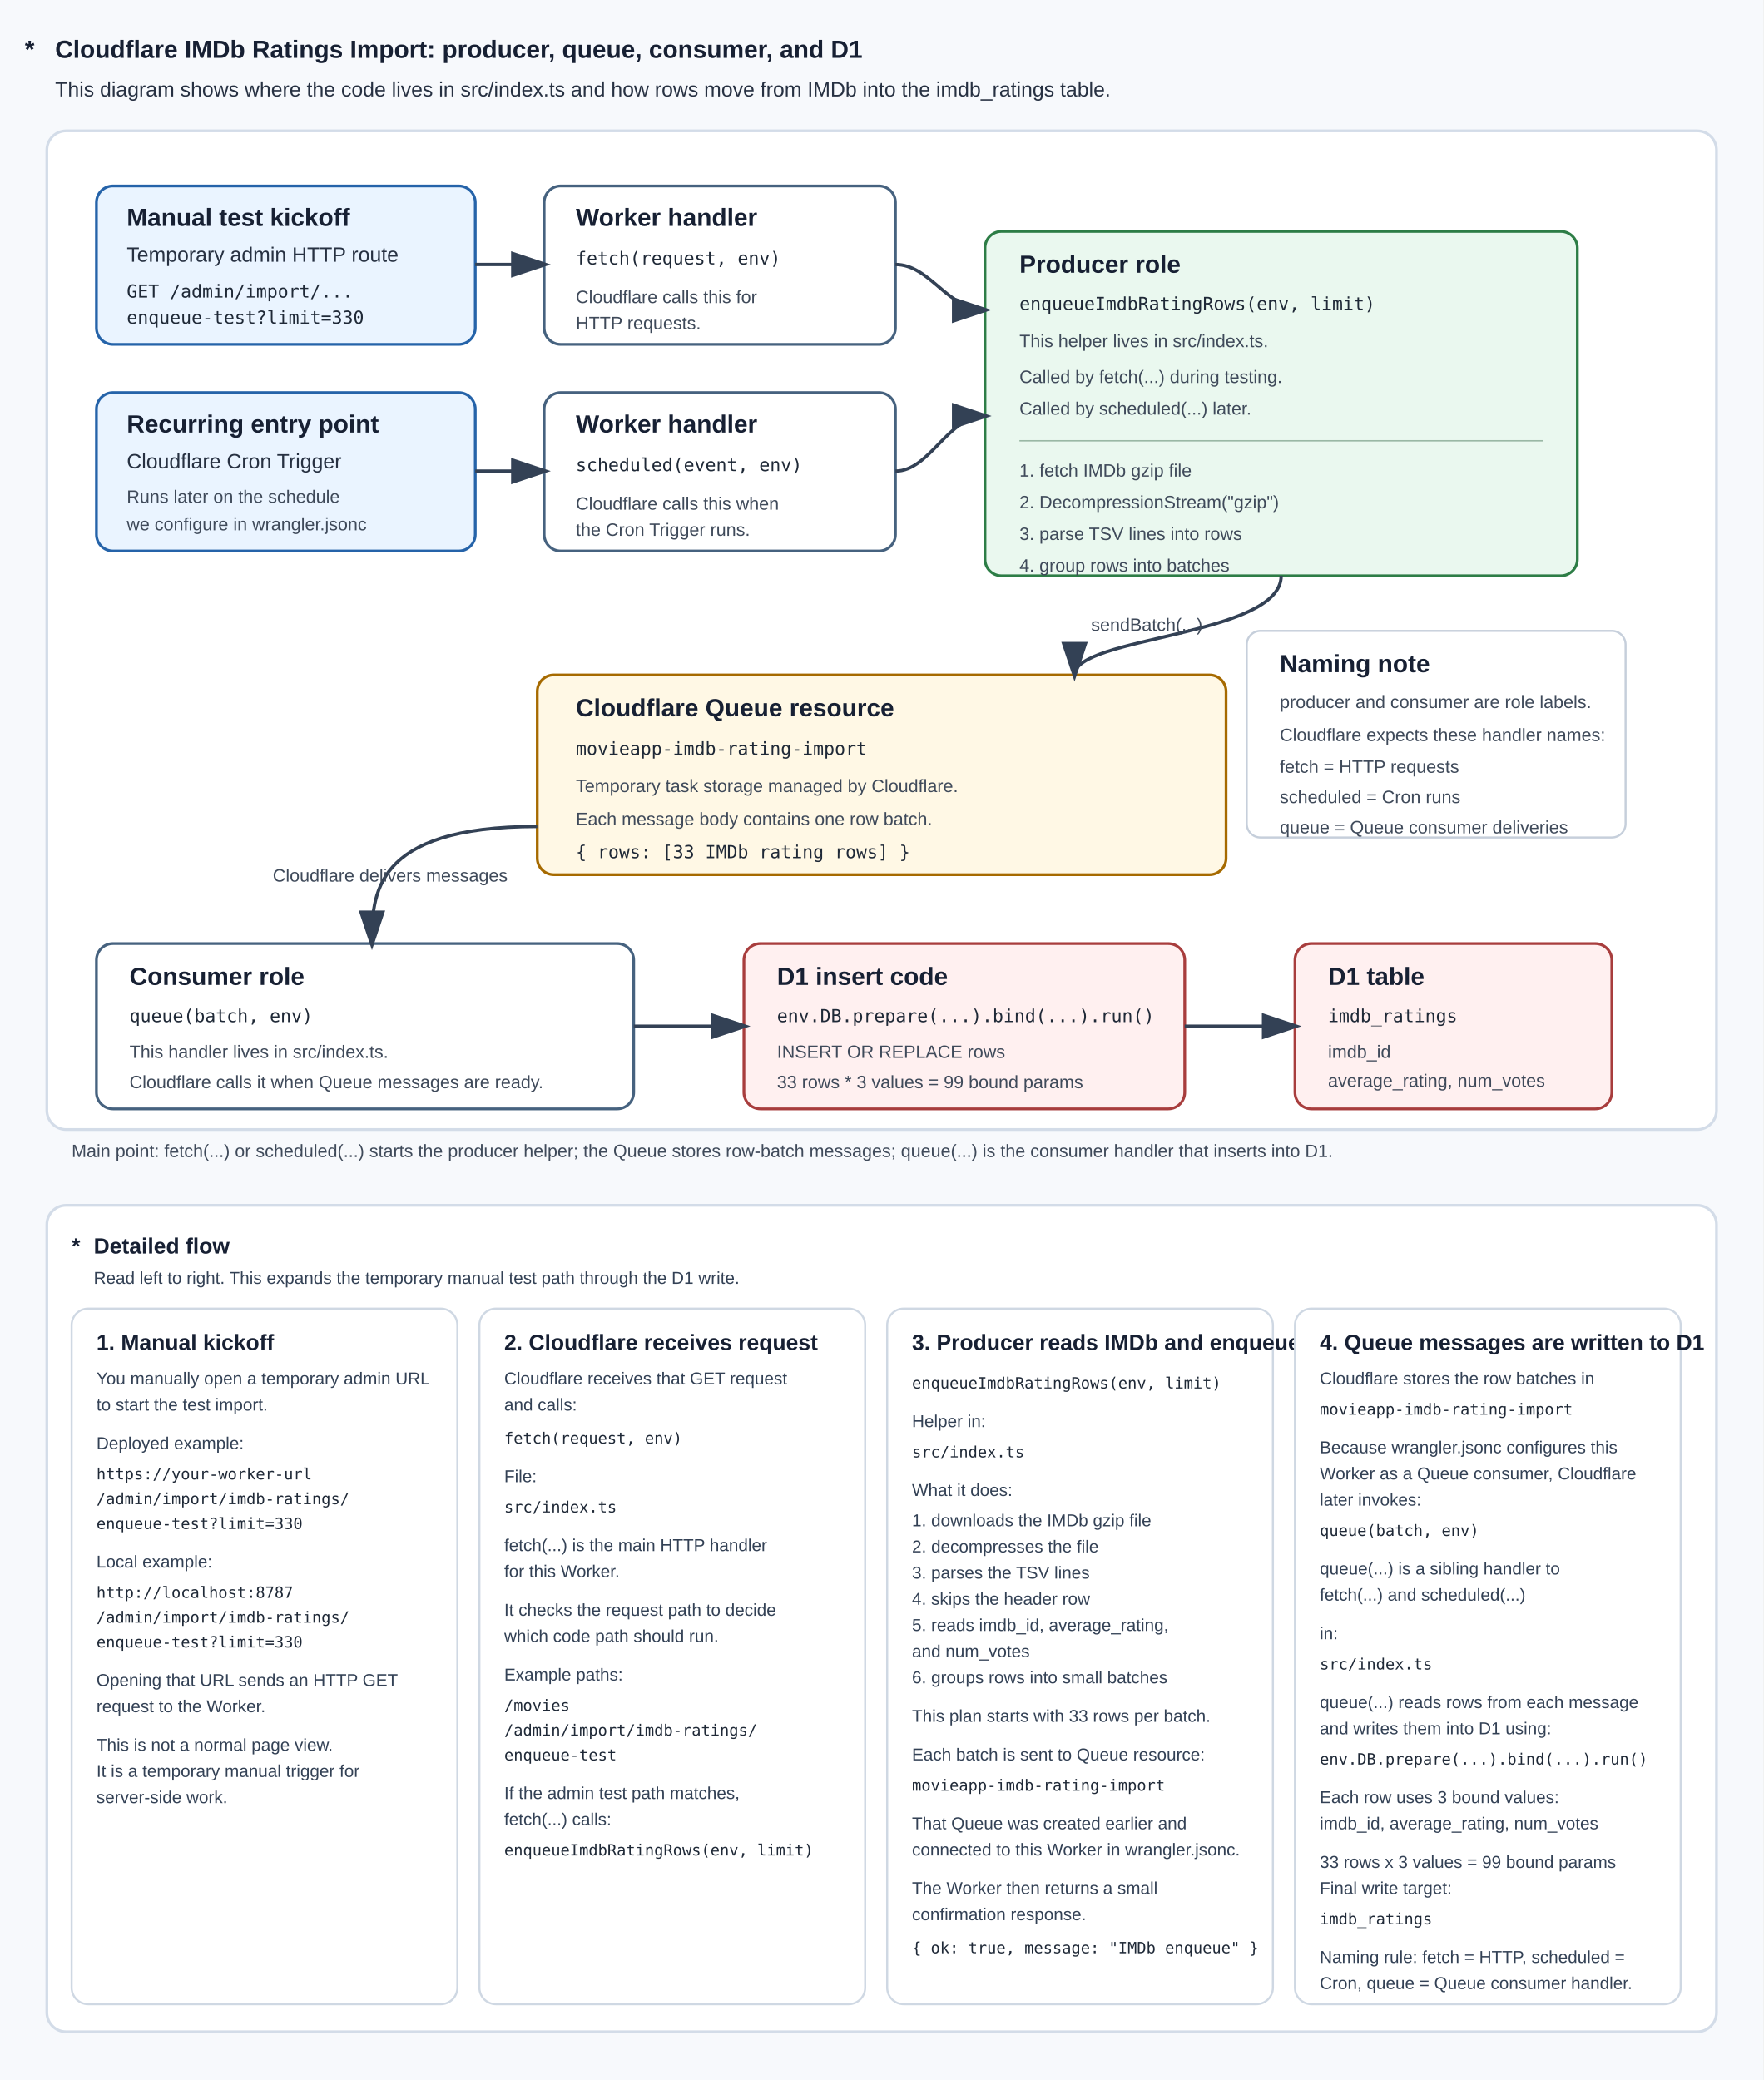
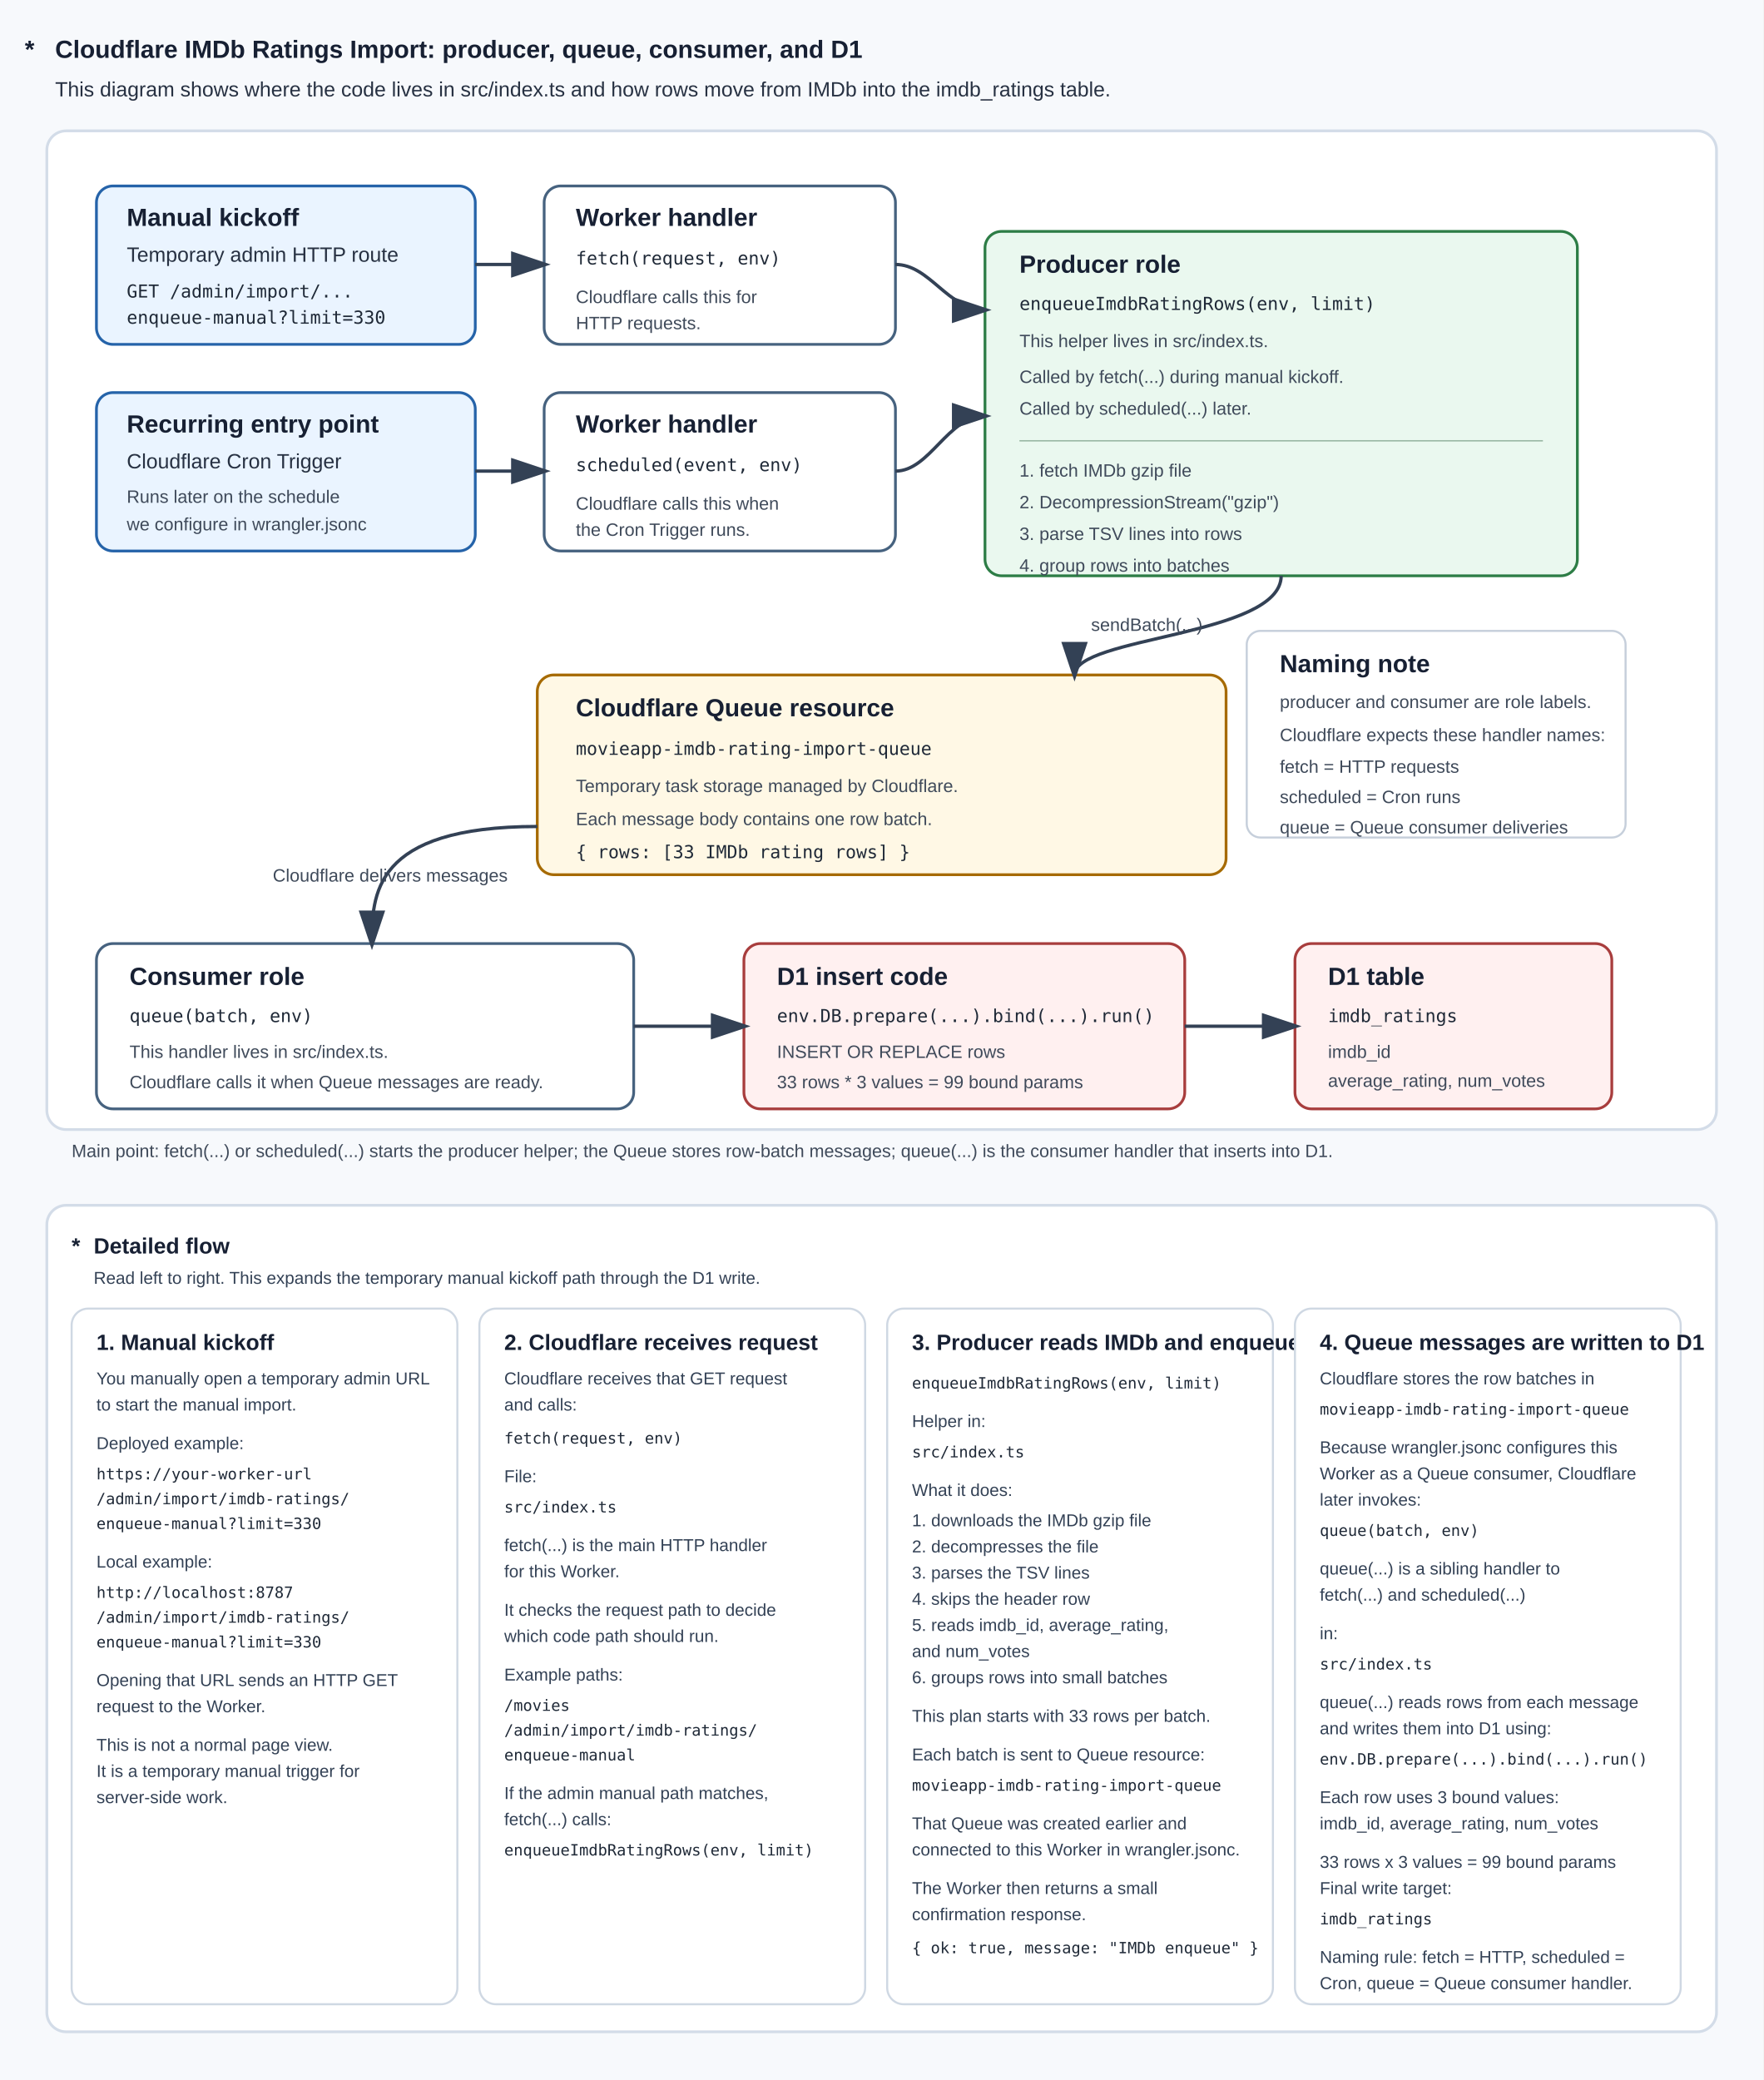
<svg xmlns="http://www.w3.org/2000/svg" width="1280" height="1510" viewBox="0 0 1280 1510" role="img" aria-labelledby="title desc">
  <defs>
    <style>
      .page { fill: #f7f9fc; }
      .panel { fill: #ffffff; stroke: #d3dce8; stroke-width: 2; rx: 14; }
      .box { fill: #ffffff; stroke: #46627f; stroke-width: 2; rx: 12; }
      .box-blue { fill: #eaf4ff; stroke: #2563a9; stroke-width: 2; rx: 12; }
      .box-green { fill: #eaf8ef; stroke: #2d7d46; stroke-width: 2; rx: 12; }
      .box-gold { fill: #fff8e5; stroke: #a66a00; stroke-width: 2; rx: 12; }
      .box-red { fill: #fff0f0; stroke: #a83d3d; stroke-width: 2; rx: 12; }
      .label { fill: #172033; font-family: Arial, Helvetica, sans-serif; font-size: 18px; font-weight: 700; }
      .text { fill: #273142; font-family: Arial, Helvetica, sans-serif; font-size: 15px; }
      .small { fill: #3f4a5a; font-family: Arial, Helvetica, sans-serif; font-size: 13px; }
      .mono { fill: #1f2937; font-family: Menlo, Consolas, monospace; font-size: 13px; }
      .arrow { stroke: #334155; stroke-width: 2.4; fill: none; marker-end: url(#arrowhead); }
      .note { fill: #ffffff; stroke: #c6cfdb; stroke-width: 1.5; rx: 10; }
      .foot-panel { fill: #ffffff; stroke: #cfd8e3; stroke-width: 1.5; rx: 12; }
      .foot-label { fill: #172033; font-family: Arial, Helvetica, sans-serif; font-size: 16px; font-weight: 700; }
      .foot { fill: #334155; font-family: Arial, Helvetica, sans-serif; font-size: 12.5px; }
      .foot-mono { fill: #1f2937; font-family: Menlo, Consolas, monospace; font-size: 11.3px; }
    </style>
    <marker id="arrowhead" markerWidth="12" markerHeight="8" refX="10" refY="4" orient="auto">
      <path d="M0,0 L12,4 L0,8 Z" fill="#334155" />
    </marker>
  </defs>
  <rect class="page" x="0" y="0" width="1280" height="1510" />
  <text class="label" x="18" y="42">*</text>
  <text class="label" x="40" y="42">Cloudflare IMDb Ratings Import: producer, queue, consumer, and D1</text>
  <text class="text" x="40" y="70">This diagram shows where the code lives in src/index.ts and how rows move from IMDb into the imdb_ratings table.</text>
  <rect class="panel" x="34" y="95" width="1212" height="725" />
  <rect class="box-blue" x="70" y="135" width="275" height="115" />
-   <text class="label" x="92" y="164">Manual test kickoff</text>
+   <text class="label" x="92" y="164">Manual kickoff</text>
  <text class="text" x="92" y="190">Temporary admin HTTP route</text>
  <text class="mono" x="92" y="216">GET /admin/import/...</text>
-   <text class="mono" x="92" y="235">enqueue-test?limit=330</text>
+   <text class="mono" x="92" y="235">enqueue-manual?limit=330</text>
  <rect class="box-blue" x="70" y="285" width="275" height="115" />
  <text class="label" x="92" y="314">Recurring entry point</text>
  <text class="text" x="92" y="340">Cloudflare Cron Trigger</text>
  <text class="small" x="92" y="365">Runs later on the schedule</text>
  <text class="small" x="92" y="385">we configure in wrangler.jsonc</text>
  <rect class="box" x="395" y="135" width="255" height="115" />
  <text class="label" x="418" y="164">Worker handler</text>
  <text class="mono" x="418" y="192">fetch(request, env)</text>
  <text class="small" x="418" y="220">Cloudflare calls this for</text>
  <text class="small" x="418" y="239">HTTP requests.</text>
  <rect class="box" x="395" y="285" width="255" height="115" />
  <text class="label" x="418" y="314">Worker handler</text>
  <text class="mono" x="418" y="342">scheduled(event, env)</text>
  <text class="small" x="418" y="370">Cloudflare calls this when</text>
  <text class="small" x="418" y="389">the Cron Trigger runs.</text>
  <rect class="box-green" x="715" y="168" width="430" height="250" />
  <text class="label" x="740" y="198">Producer role</text>
  <text class="mono" x="740" y="225">enqueueImdbRatingRows(env, limit)</text>
  <text class="small" x="740" y="252">This helper lives in src/index.ts.</text>
-   <text class="small" x="740" y="278">Called by fetch(...) during testing.</text>
+   <text class="small" x="740" y="278">Called by fetch(...) during manual kickoff.</text>
  <text class="small" x="740" y="301">Called by scheduled(...) later.</text>
  <line x1="740" y1="320" x2="1120" y2="320" stroke="#9ab8a5" stroke-width="1" />
  <text class="small" x="740" y="346">1. fetch IMDb gzip file</text>
  <text class="small" x="740" y="369">2. DecompressionStream("gzip")</text>
  <text class="small" x="740" y="392">3. parse TSV lines into rows</text>
  <text class="small" x="740" y="415">4. group rows into batches</text>
  <rect class="box-gold" x="390" y="490" width="500" height="145" />
  <text class="label" x="418" y="520">Cloudflare Queue resource</text>
-   <text class="mono" x="418" y="548">movieapp-imdb-rating-import</text>
+   <text class="mono" x="418" y="548">movieapp-imdb-rating-import-queue</text>
  <text class="small" x="418" y="575">Temporary task storage managed by Cloudflare.</text>
  <text class="small" x="418" y="599">Each message body contains one row batch.</text>
  <text class="mono" x="418" y="623">{ rows: [33 IMDb rating rows] }</text>
  <rect class="box" x="70" y="685" width="390" height="120" />
  <text class="label" x="94" y="715">Consumer role</text>
  <text class="mono" x="94" y="742">queue(batch, env)</text>
  <text class="small" x="94" y="768">This handler lives in src/index.ts.</text>
  <text class="small" x="94" y="790">Cloudflare calls it when Queue messages are ready.</text>
  <rect class="box-red" x="540" y="685" width="320" height="120" />
  <text class="label" x="564" y="715">D1 insert code</text>
  <text class="mono" x="564" y="742">env.DB.prepare(...).bind(...).run()</text>
  <text class="small" x="564" y="768">INSERT OR REPLACE rows</text>
  <text class="small" x="564" y="790">33 rows * 3 values = 99 bound params</text>
  <rect class="box-red" x="940" y="685" width="230" height="120" />
  <text class="label" x="964" y="715">D1 table</text>
  <text class="mono" x="964" y="742">imdb_ratings</text>
  <text class="small" x="964" y="768">imdb_id</text>
  <text class="small" x="964" y="789">average_rating, num_votes</text>
  <rect class="note" x="905" y="458" width="275" height="150" />
  <text class="label" x="929" y="488">Naming note</text>
  <text class="small" x="929" y="514">producer and consumer are role labels.</text>
  <text class="small" x="929" y="538">Cloudflare expects these handler names:</text>
  <text class="small" x="929" y="561">fetch = HTTP requests</text>
  <text class="small" x="929" y="583">scheduled = Cron runs</text>
  <text class="small" x="929" y="605">queue = Queue consumer deliveries</text>
  <path class="arrow" d="M345 192 L395 192" />
  <path class="arrow" d="M345 342 L395 342" />
  <path class="arrow" d="M650 192 C675 192 688 225 715 225" />
  <path class="arrow" d="M650 342 C675 342 688 302 715 302" />
  <path class="arrow" d="M930 418 C930 462 780 462 780 490" />
  <text class="small" x="792" y="458">sendBatch(...)</text>
  <path class="arrow" d="M390 600 C270 600 270 650 270 685" />
  <text class="small" x="198" y="640">Cloudflare delivers messages</text>
  <path class="arrow" d="M460 745 L540 745" />
  <path class="arrow" d="M860 745 L940 745" />
  <text class="small" x="52" y="840">Main point: fetch(...) or scheduled(...) starts the producer helper; the Queue stores row-batch messages; queue(...) is the consumer handler that inserts into D1.</text>
  <rect class="panel" x="34" y="875" width="1212" height="600" />
  <text class="foot-label" x="52" y="910">*</text>
  <text class="foot-label" x="68" y="910">Detailed flow</text>
-   <text class="foot" x="68" y="932">Read left to right. This expands the temporary manual test path through the D1 write.</text>
+   <text class="foot" x="68" y="932">Read left to right. This expands the temporary manual kickoff path through the D1 write.</text>
  <rect class="foot-panel" x="52" y="950" width="280" height="505" />
  <text class="foot-label" x="70" y="980">1. Manual kickoff</text>
  <text class="foot" x="70" y="1005">You manually open a temporary admin URL</text>
-   <text class="foot" x="70" y="1024">to start the test import.</text>
+   <text class="foot" x="70" y="1024">to start the manual import.</text>
  <text class="foot" x="70" y="1052">Deployed example:</text>
  <text class="foot-mono" x="70" y="1074">https://your-worker-url</text>
  <text class="foot-mono" x="70" y="1092">/admin/import/imdb-ratings/</text>
-   <text class="foot-mono" x="70" y="1110">enqueue-test?limit=330</text>
+   <text class="foot-mono" x="70" y="1110">enqueue-manual?limit=330</text>
  <text class="foot" x="70" y="1138">Local example:</text>
  <text class="foot-mono" x="70" y="1160">http://localhost:8787</text>
  <text class="foot-mono" x="70" y="1178">/admin/import/imdb-ratings/</text>
-   <text class="foot-mono" x="70" y="1196">enqueue-test?limit=330</text>
+   <text class="foot-mono" x="70" y="1196">enqueue-manual?limit=330</text>
  <text class="foot" x="70" y="1224">Opening that URL sends an HTTP GET</text>
  <text class="foot" x="70" y="1243">request to the Worker.</text>
  <text class="foot" x="70" y="1271">This is not a normal page view.</text>
  <text class="foot" x="70" y="1290">It is a temporary manual trigger for</text>
  <text class="foot" x="70" y="1309">server-side work.</text>
  <rect class="foot-panel" x="348" y="950" width="280" height="505" />
  <text class="foot-label" x="366" y="980">2. Cloudflare receives request</text>
  <text class="foot" x="366" y="1005">Cloudflare receives that GET request</text>
  <text class="foot" x="366" y="1024">and calls:</text>
  <text class="foot-mono" x="366" y="1048">fetch(request, env)</text>
  <text class="foot" x="366" y="1076">File:</text>
  <text class="foot-mono" x="366" y="1098">src/index.ts</text>
  <text class="foot" x="366" y="1126">fetch(...) is the main HTTP handler</text>
  <text class="foot" x="366" y="1145">for this Worker.</text>
  <text class="foot" x="366" y="1173">It checks the request path to decide</text>
  <text class="foot" x="366" y="1192">which code path should run.</text>
  <text class="foot" x="366" y="1220">Example paths:</text>
  <text class="foot-mono" x="366" y="1242">/movies</text>
  <text class="foot-mono" x="366" y="1260">/admin/import/imdb-ratings/</text>
-   <text class="foot-mono" x="366" y="1278">enqueue-test</text>
-   <text class="foot" x="366" y="1306">If the admin test path matches,</text>
+   <text class="foot-mono" x="366" y="1278">enqueue-manual</text>
+   <text class="foot" x="366" y="1306">If the admin manual path matches,</text>
  <text class="foot" x="366" y="1325">fetch(...) calls:</text>
  <text class="foot-mono" x="366" y="1347">enqueueImdbRatingRows(env, limit)</text>
  <rect class="foot-panel" x="644" y="950" width="280" height="505" />
  <text class="foot-label" x="662" y="980">3. Producer reads IMDb and enqueues</text>
  <text class="foot-mono" x="662" y="1008">enqueueImdbRatingRows(env, limit)</text>
  <text class="foot" x="662" y="1036">Helper in:</text>
  <text class="foot-mono" x="662" y="1058">src/index.ts</text>
  <text class="foot" x="662" y="1086">What it does:</text>
  <text class="foot" x="662" y="1108">1. downloads the IMDb gzip file</text>
  <text class="foot" x="662" y="1127">2. decompresses the file</text>
  <text class="foot" x="662" y="1146">3. parses the TSV lines</text>
  <text class="foot" x="662" y="1165">4. skips the header row</text>
  <text class="foot" x="662" y="1184">5. reads imdb_id, average_rating,</text>
  <text class="foot" x="662" y="1203">   and num_votes</text>
  <text class="foot" x="662" y="1222">6. groups rows into small batches</text>
  <text class="foot" x="662" y="1250">This plan starts with 33 rows per batch.</text>
  <text class="foot" x="662" y="1278">Each batch is sent to Queue resource:</text>
-   <text class="foot-mono" x="662" y="1300">movieapp-imdb-rating-import</text>
+   <text class="foot-mono" x="662" y="1300">movieapp-imdb-rating-import-queue</text>
  <text class="foot" x="662" y="1328">That Queue was created earlier and</text>
  <text class="foot" x="662" y="1347">connected to this Worker in wrangler.jsonc.</text>
  <text class="foot" x="662" y="1375">The Worker then returns a small</text>
  <text class="foot" x="662" y="1394">confirmation response.</text>
  <text class="foot-mono" x="662" y="1418">{ ok: true, message: "IMDb enqueue" }</text>
  <rect class="foot-panel" x="940" y="950" width="280" height="505" />
  <text class="foot-label" x="958" y="980">4. Queue messages are written to D1</text>
  <text class="foot" x="958" y="1005">Cloudflare stores the row batches in</text>
-   <text class="foot-mono" x="958" y="1027">movieapp-imdb-rating-import</text>
+   <text class="foot-mono" x="958" y="1027">movieapp-imdb-rating-import-queue</text>
  <text class="foot" x="958" y="1055">Because wrangler.jsonc configures this</text>
  <text class="foot" x="958" y="1074">Worker as a Queue consumer, Cloudflare</text>
  <text class="foot" x="958" y="1093">later invokes:</text>
  <text class="foot-mono" x="958" y="1115">queue(batch, env)</text>
  <text class="foot" x="958" y="1143">queue(...) is a sibling handler to</text>
  <text class="foot" x="958" y="1162">fetch(...) and scheduled(...)</text>
  <text class="foot" x="958" y="1190">in:</text>
  <text class="foot-mono" x="958" y="1212">src/index.ts</text>
  <text class="foot" x="958" y="1240">queue(...) reads rows from each message</text>
  <text class="foot" x="958" y="1259">and writes them into D1 using:</text>
  <text class="foot-mono" x="958" y="1281">env.DB.prepare(...).bind(...).run()</text>
  <text class="foot" x="958" y="1309">Each row uses 3 bound values:</text>
  <text class="foot" x="958" y="1328">imdb_id, average_rating, num_votes</text>
  <text class="foot" x="958" y="1356">33 rows x 3 values = 99 bound params</text>
  <text class="foot" x="958" y="1375">Final write target:</text>
  <text class="foot-mono" x="958" y="1397">imdb_ratings</text>
  <text class="foot" x="958" y="1425">Naming rule: fetch = HTTP, scheduled =</text>
  <text class="foot" x="958" y="1444">Cron, queue = Queue consumer handler.</text>
</svg>
